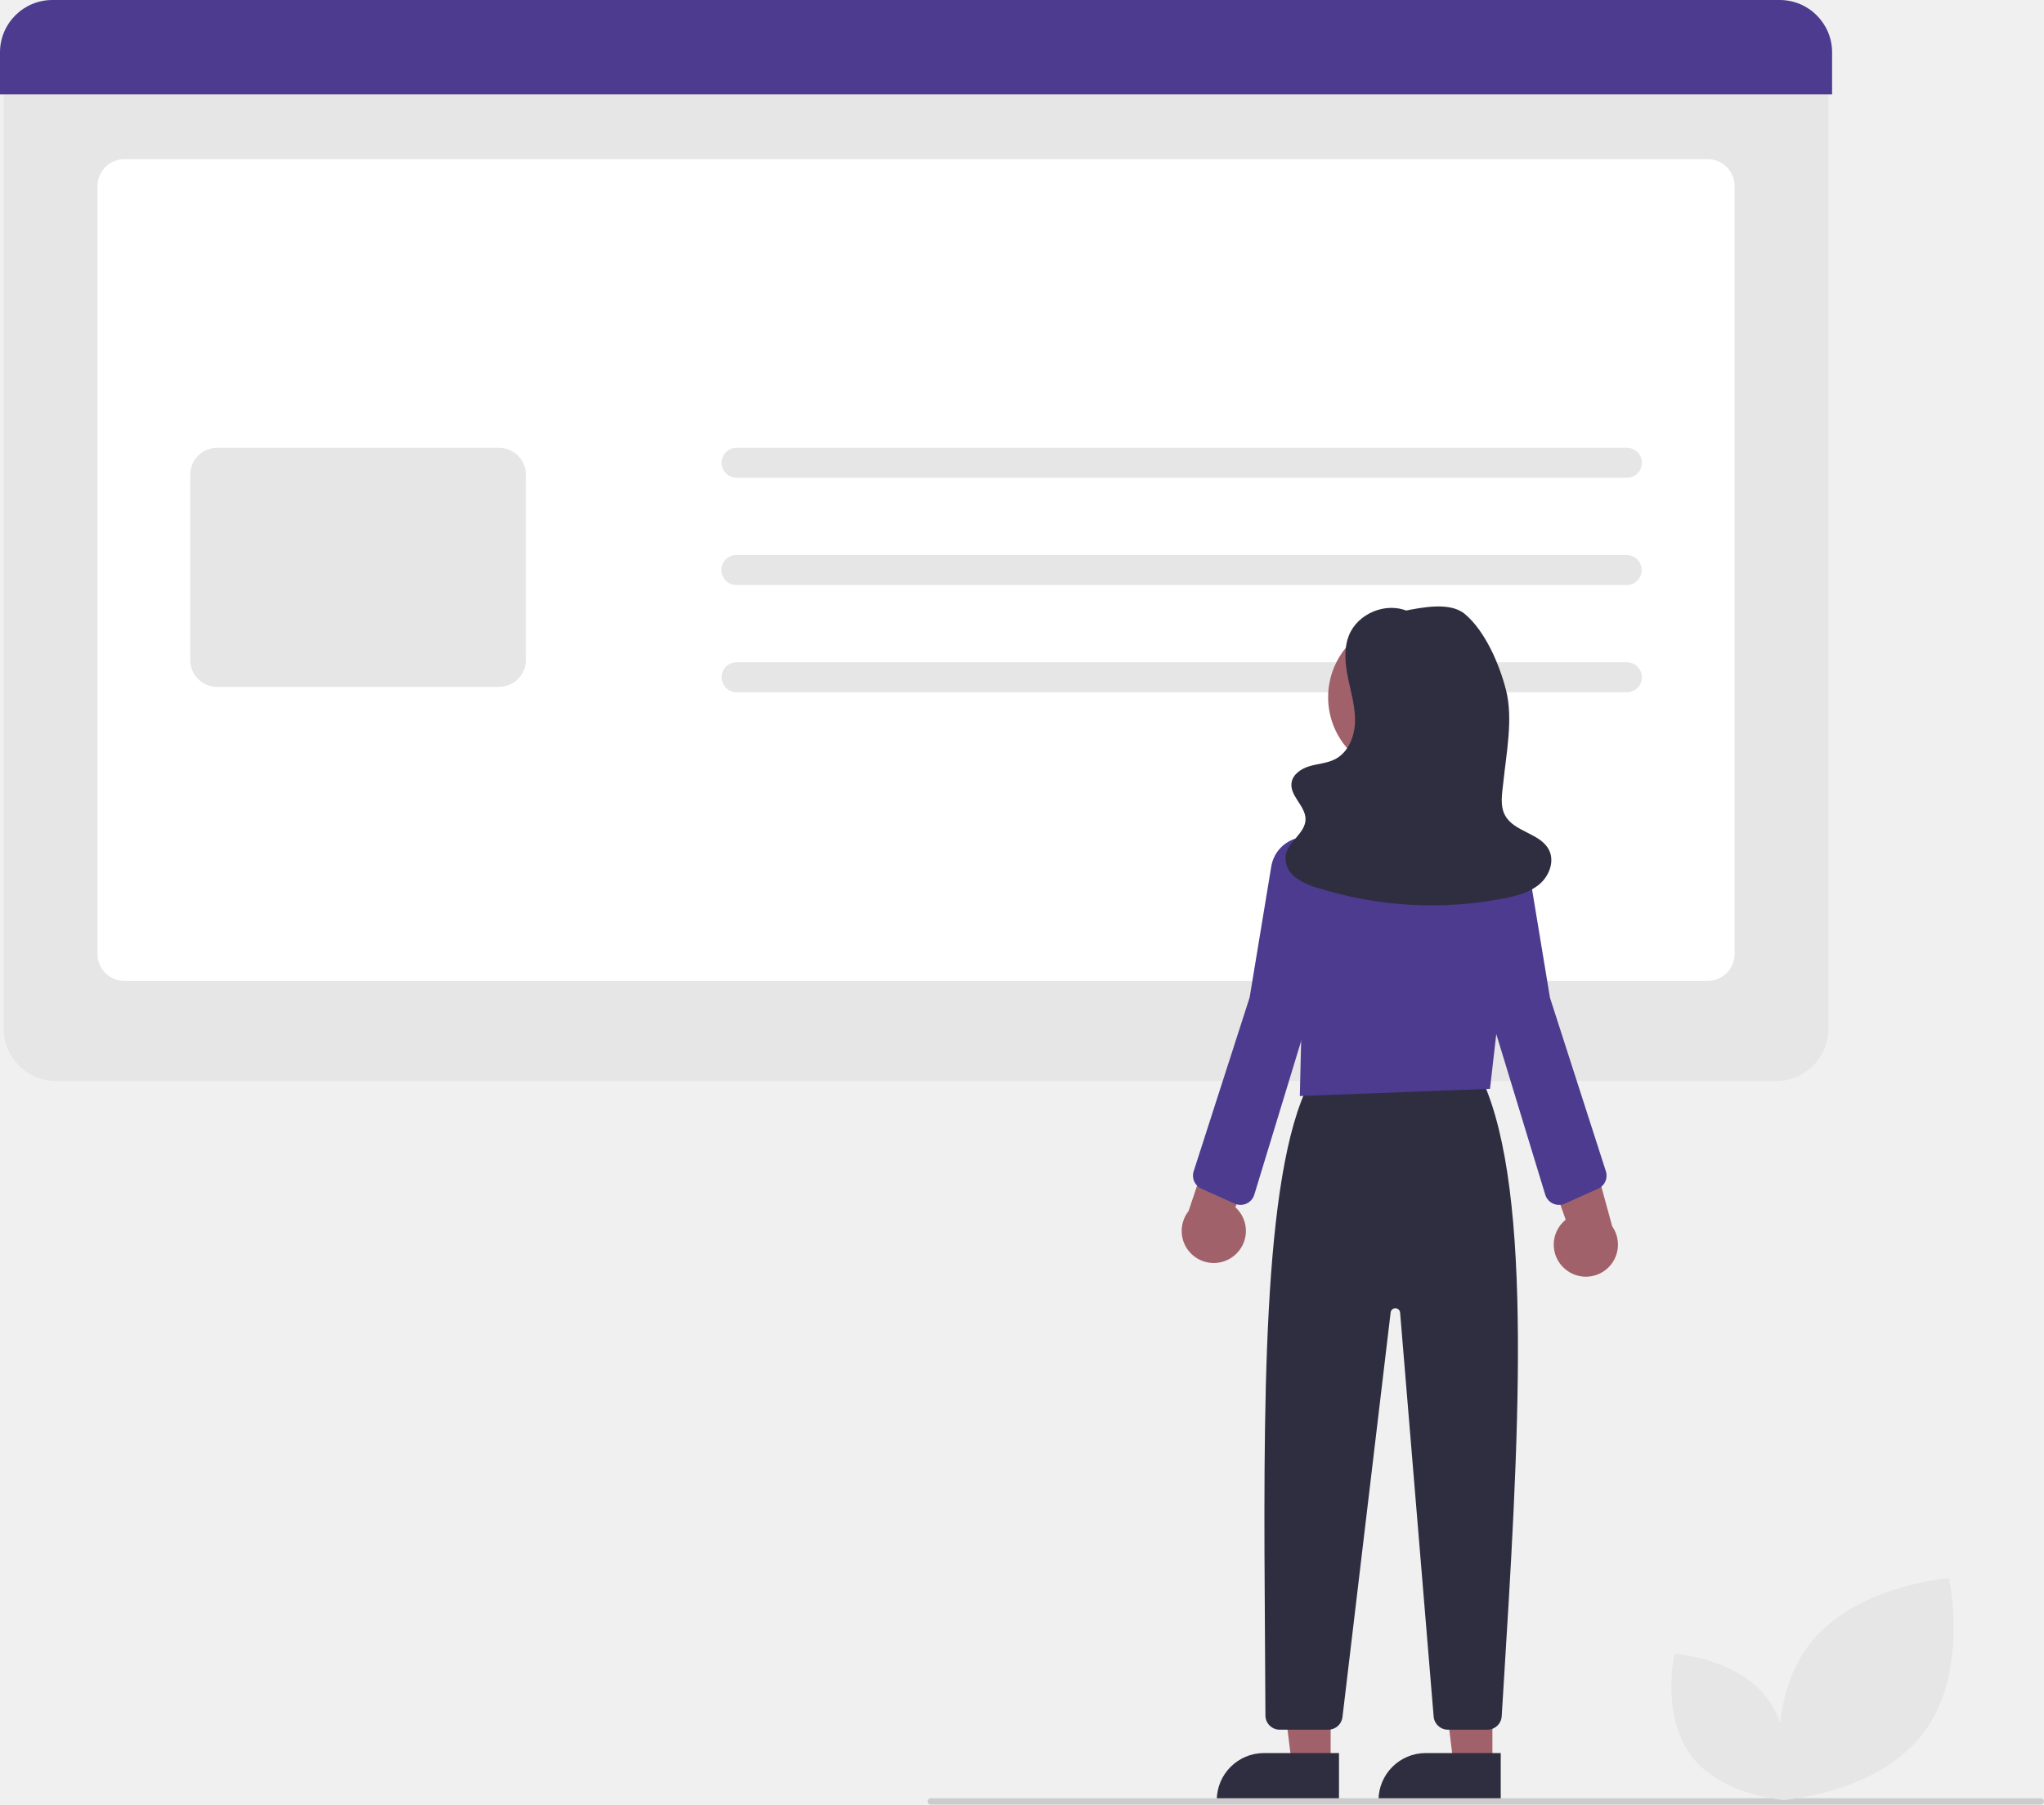
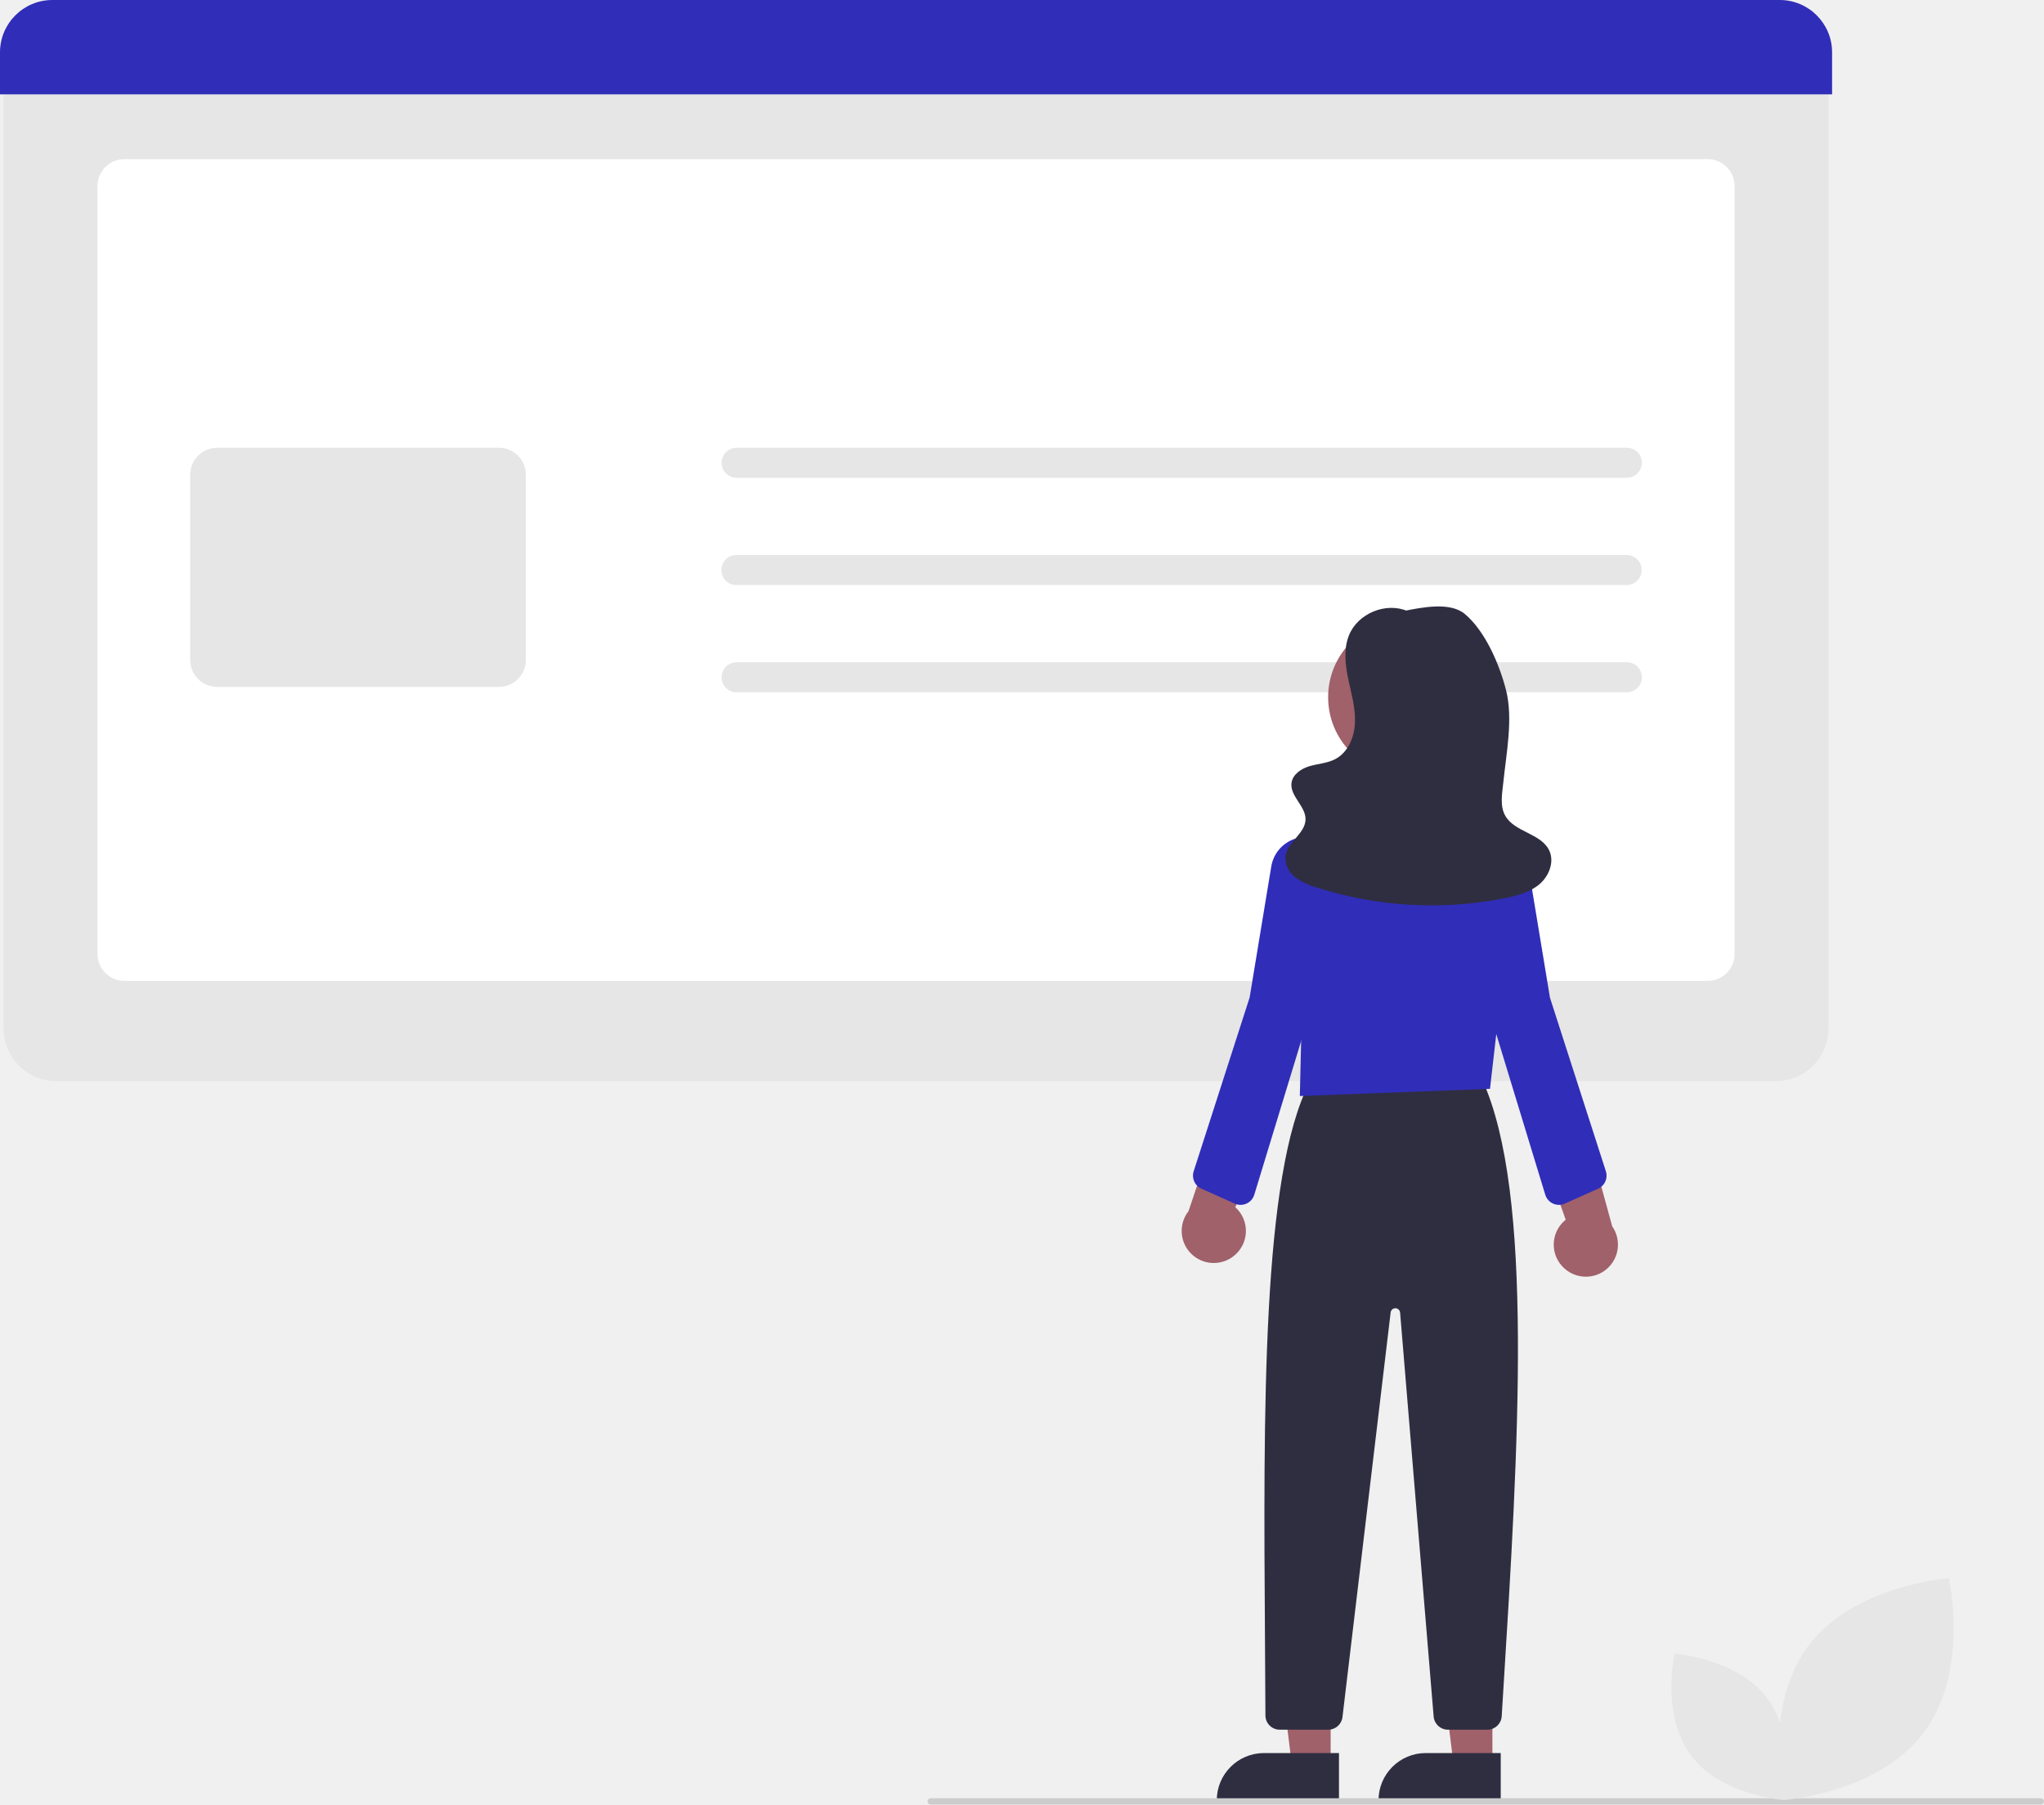
<svg xmlns="http://www.w3.org/2000/svg" id="a47bc909-72c0-4996-baf1-6f4140acb8df" data-name="Layer 1" width="644.463" height="569.058" viewBox="0 0 644.463 569.058">
  <path d="M837.763,506.372H295.423a16.519,16.519,0,0,1-16.5-16.5V184.073H854.263v305.8A16.519,16.519,0,0,1,837.763,506.372Z" transform="translate(-277.7686 -165.4709)" fill="#e6e6e6" />
  <path d="M816.18,474.789H317.006a8.51,8.51,0,0,1-8.5-8.5V224.155a8.51,8.51,0,0,1,8.5-8.5H816.18a8.51,8.51,0,0,1,8.5,8.5V466.289A8.51,8.51,0,0,1,816.18,474.789Z" transform="translate(-277.7686 -165.4709)" fill="#fff" />
-   <path d="M855.418,195.219H277.769V181.971a16.519,16.519,0,0,1,16.5-16.5H838.918a16.519,16.519,0,0,1,16.5,16.5Z" transform="translate(-277.7686 -165.4709)" fill="#4c3b8e" />
+   <path d="M855.418,195.219H277.769V181.971a16.519,16.519,0,0,1,16.5-16.5H838.918a16.519,16.519,0,0,1,16.5,16.5Z" transform="translate(-277.7686 -165.4709)" fill="#302db9" />
  <path d="M435.08,382.08H346.234a8.51,8.51,0,0,1-8.5-8.5V315.173a8.51,8.51,0,0,1,8.5-8.5h88.845a8.509,8.509,0,0,1,8.5,8.5v58.407A8.509,8.509,0,0,1,435.08,382.08Z" transform="translate(-277.7686 -165.4709)" fill="#e6e6e6" />
  <path d="M790.724,316.129H510.009a4.728,4.728,0,1,1,0-9.456H790.724a4.728,4.728,0,0,1,0,9.456Z" transform="translate(-277.7686 -165.4709)" fill="#e6e6e6" />
  <path d="M790.724,349.949H510.009a4.728,4.728,0,1,1,0-9.455H790.724a4.728,4.728,0,0,1,0,9.455Z" transform="translate(-277.7686 -165.4709)" fill="#e6e6e6" />
  <path d="M790.724,383.771H510.009a4.728,4.728,0,1,1,0-9.456H790.724a4.728,4.728,0,0,1,0,9.456Z" transform="translate(-277.7686 -165.4709)" fill="#e6e6e6" />
  <polygon points="419.548 556.311 407.288 556.311 401.456 509.023 419.55 509.023 419.548 556.311" fill="#a0616a" />
  <path d="M398.531,552.808h23.644a0,0,0,0,1,0,0v14.887a0,0,0,0,1,0,0H383.644a0,0,0,0,1,0,0v0A14.887,14.887,0,0,1,398.531,552.808Z" fill="#2f2e41" />
  <polygon points="470.548 556.311 458.288 556.311 452.456 509.023 470.55 509.023 470.548 556.311" fill="#a0616a" />
  <path d="M449.531,552.808h23.644a0,0,0,0,1,0,0v14.887a0,0,0,0,1,0,0H434.644a0,0,0,0,1,0,0v0A14.887,14.887,0,0,1,449.531,552.808Z" fill="#2f2e41" />
  <path d="M746.755,710.914H734.276a4.526,4.526,0,0,1-4.484-4.128L719.215,579.387a1.5,1.5,0,0,0-2.984-.053l-15.189,127.611a4.502,4.502,0,0,1-4.469,3.968h-15.324a4.505,4.505,0,0,1-4.498-4.476c-.034-8.016-.088-16.09-.143-24.165-.486-71.922-.989-146.292,14.029-175.428l.137-.266,54.192-.927.136.298c16.396,35.83,11.42,115.875,6.607,193.283l-.463,7.459A4.507,4.507,0,0,1,746.755,710.914Z" transform="translate(-277.7686 -165.4709)" fill="#2f2e41" />
  <circle cx="443.314" cy="219.864" r="24.561" fill="#a0616a" />
-   <path d="M687.597,511.094l.677-28.16-4.872-21.972a35.416,35.416,0,0,1,7.875-31.118,34.877,34.877,0,0,1,29.219-12.115h0q.531.041,1.064.089a35.023,35.023,0,0,1,24.131,12.907,35.431,35.431,0,0,1,7.764,26.574l-5.894,51.517Z" transform="translate(-277.7686 -165.4709)" fill="#4c3b8e" />
+   <path d="M687.597,511.094l.677-28.16-4.872-21.972a35.416,35.416,0,0,1,7.875-31.118,34.877,34.877,0,0,1,29.219-12.115h0q.531.041,1.064.089a35.023,35.023,0,0,1,24.131,12.907,35.431,35.431,0,0,1,7.764,26.574l-5.894,51.517Z" transform="translate(-277.7686 -165.4709)" fill="#302db9" />
  <path d="M666.733,561.564a10.056,10.056,0,0,0,.527-15.41l13.828-32.951-18.251,3.428-10.334,30.765a10.11,10.11,0,0,0,14.229,14.168Z" transform="translate(-277.7686 -165.4709)" fill="#a0616a" />
  <path d="M771.077,565.514a10.056,10.056,0,0,1,.35-15.415L759.496,516.414l18.026,4.46,8.566,31.303a10.11,10.11,0,0,1-15.012,13.336Z" transform="translate(-277.7686 -165.4709)" fill="#a0616a" />
-   <path d="M668.929,545.418a4.502,4.502,0,0,1-1.839-.393l-10.521-4.713a4.494,4.494,0,0,1-2.444-5.485l17.648-54.819,6.82-41.3a11.091,11.091,0,1,1,21.741,4.335l-10.365,44.292L673.234,542.23a4.497,4.497,0,0,1-4.305,3.188Z" transform="translate(-277.7686 -165.4709)" fill="#4c3b8e" />
-   <path d="M769.291,545.418A4.497,4.497,0,0,1,764.986,542.23L748.26,487.366l-10.374-44.323a11.091,11.091,0,1,1,21.741-4.335l6.838,41.372,17.63,54.747a4.494,4.494,0,0,1-2.444,5.485L771.13,545.025A4.502,4.502,0,0,1,769.291,545.418Z" transform="translate(-277.7686 -165.4709)" fill="#4c3b8e" />
+   <path d="M668.929,545.418a4.502,4.502,0,0,1-1.839-.393l-10.521-4.713a4.494,4.494,0,0,1-2.444-5.485l17.648-54.819,6.82-41.3a11.091,11.091,0,1,1,21.741,4.335l-10.365,44.292L673.234,542.23a4.497,4.497,0,0,1-4.305,3.188Z" transform="translate(-277.7686 -165.4709)" fill="#302db9" />
+   <path d="M769.291,545.418A4.497,4.497,0,0,1,764.986,542.23L748.26,487.366l-10.374-44.323a11.091,11.091,0,1,1,21.741-4.335l6.838,41.372,17.63,54.747a4.494,4.494,0,0,1-2.444,5.485L771.13,545.025A4.502,4.502,0,0,1,769.291,545.418Z" transform="translate(-277.7686 -165.4709)" fill="#302db9" />
  <path d="M721.587,358.185c-6.826-2.957-15.743.722-18.498,7.632-1.714,4.3-1.191,9.151-.246,13.683s2.293,9.055,2.148,13.682-2.138,9.539-6.243,11.679c-2.453,1.279-5.322,1.421-7.981,2.184s-5.403,2.547-5.786,5.286c-.579,4.145,4.448,7.301,4.414,11.486-.036,4.434-5.577,7.067-6.295,11.442a7.595,7.595,0,0,0,2.929,6.75,19.907,19.907,0,0,0,6.884,3.333,118.81,118.81,0,0,0,59.255,3.376c3.918-.782,7.951-1.838,10.995-4.426s4.786-7.117,3.036-10.708c-2.624-5.385-10.953-5.692-13.856-10.931-1.741-3.143-.94-7.001-.573-10.575.947-9.231,3.131-20.014.838-29.005-2.072-8.123-6.57-18.62-13-24-4.614-3.86-13.422-2.101-19.318-.911Z" transform="translate(-277.7686 -165.4709)" fill="#2f2e41" />
  <path d="M921.231,734.529h-350a1,1,0,0,1,0-2h350a1,1,0,0,1,0,2Z" transform="translate(-277.7686 -165.4709)" fill="#ccc" />
  <path d="M884.378,711.758c-14.42,19.311-44.352,21.344-44.352,21.344s-6.554-29.277,7.866-48.588,44.352-21.344,44.352-21.344S898.797,692.446,884.378,711.758Z" transform="translate(-277.7686 -165.4709)" fill="#e6e6e6" />
  <path d="M810.921,719.017c9.515,12.743,29.267,14.084,29.267,14.084s4.324-19.319-5.191-32.062-29.267-14.084-29.267-14.084S801.406,706.274,810.921,719.017Z" transform="translate(-277.7686 -165.4709)" fill="#e6e6e6" />
</svg>
